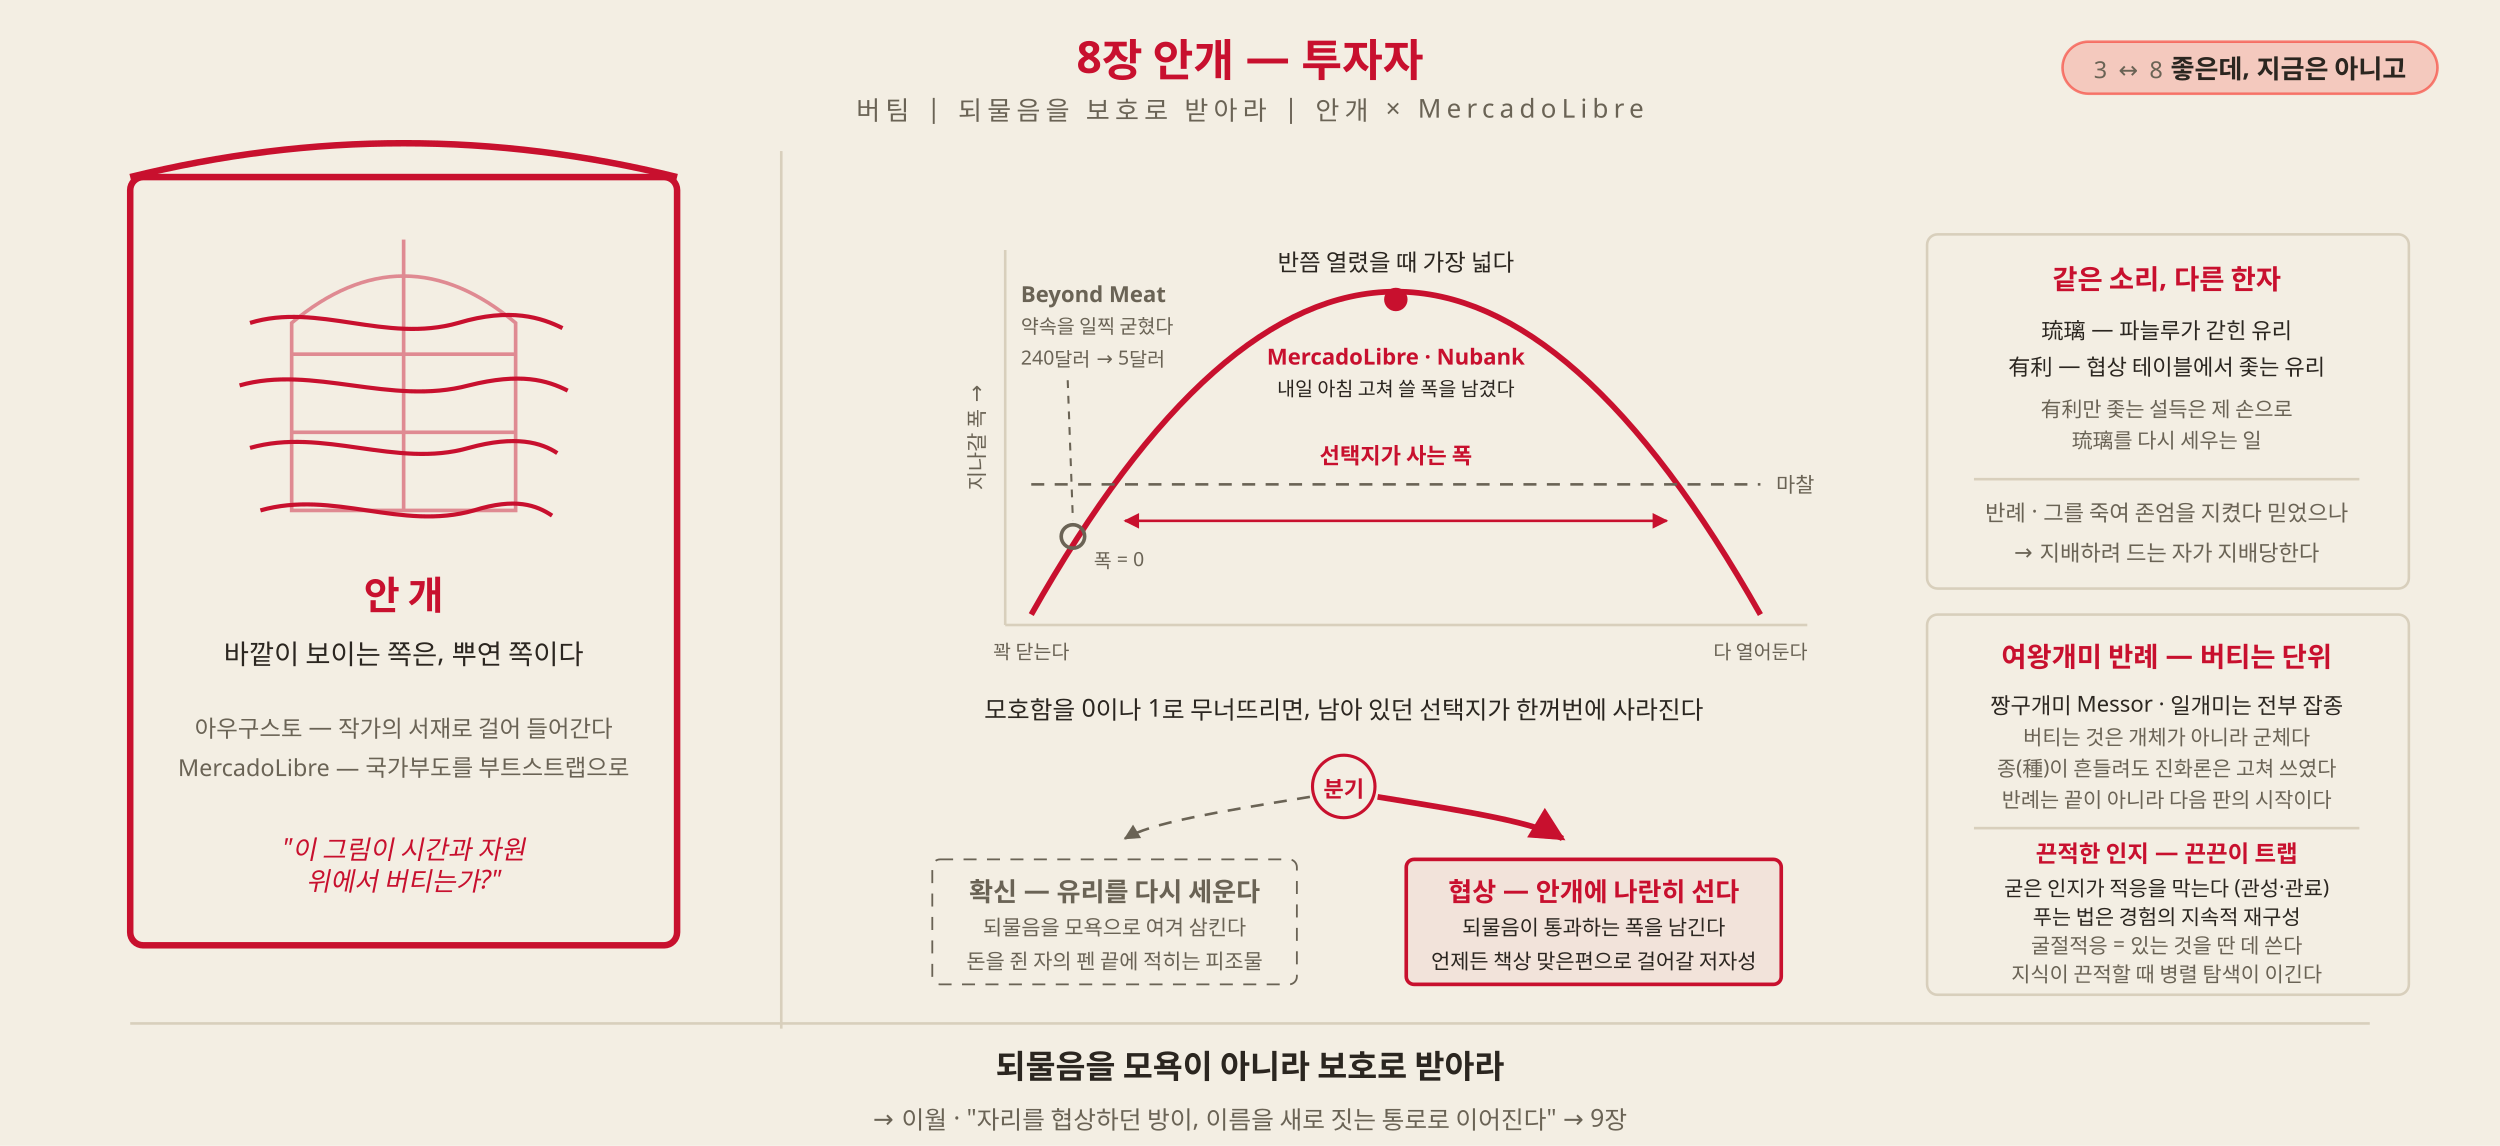
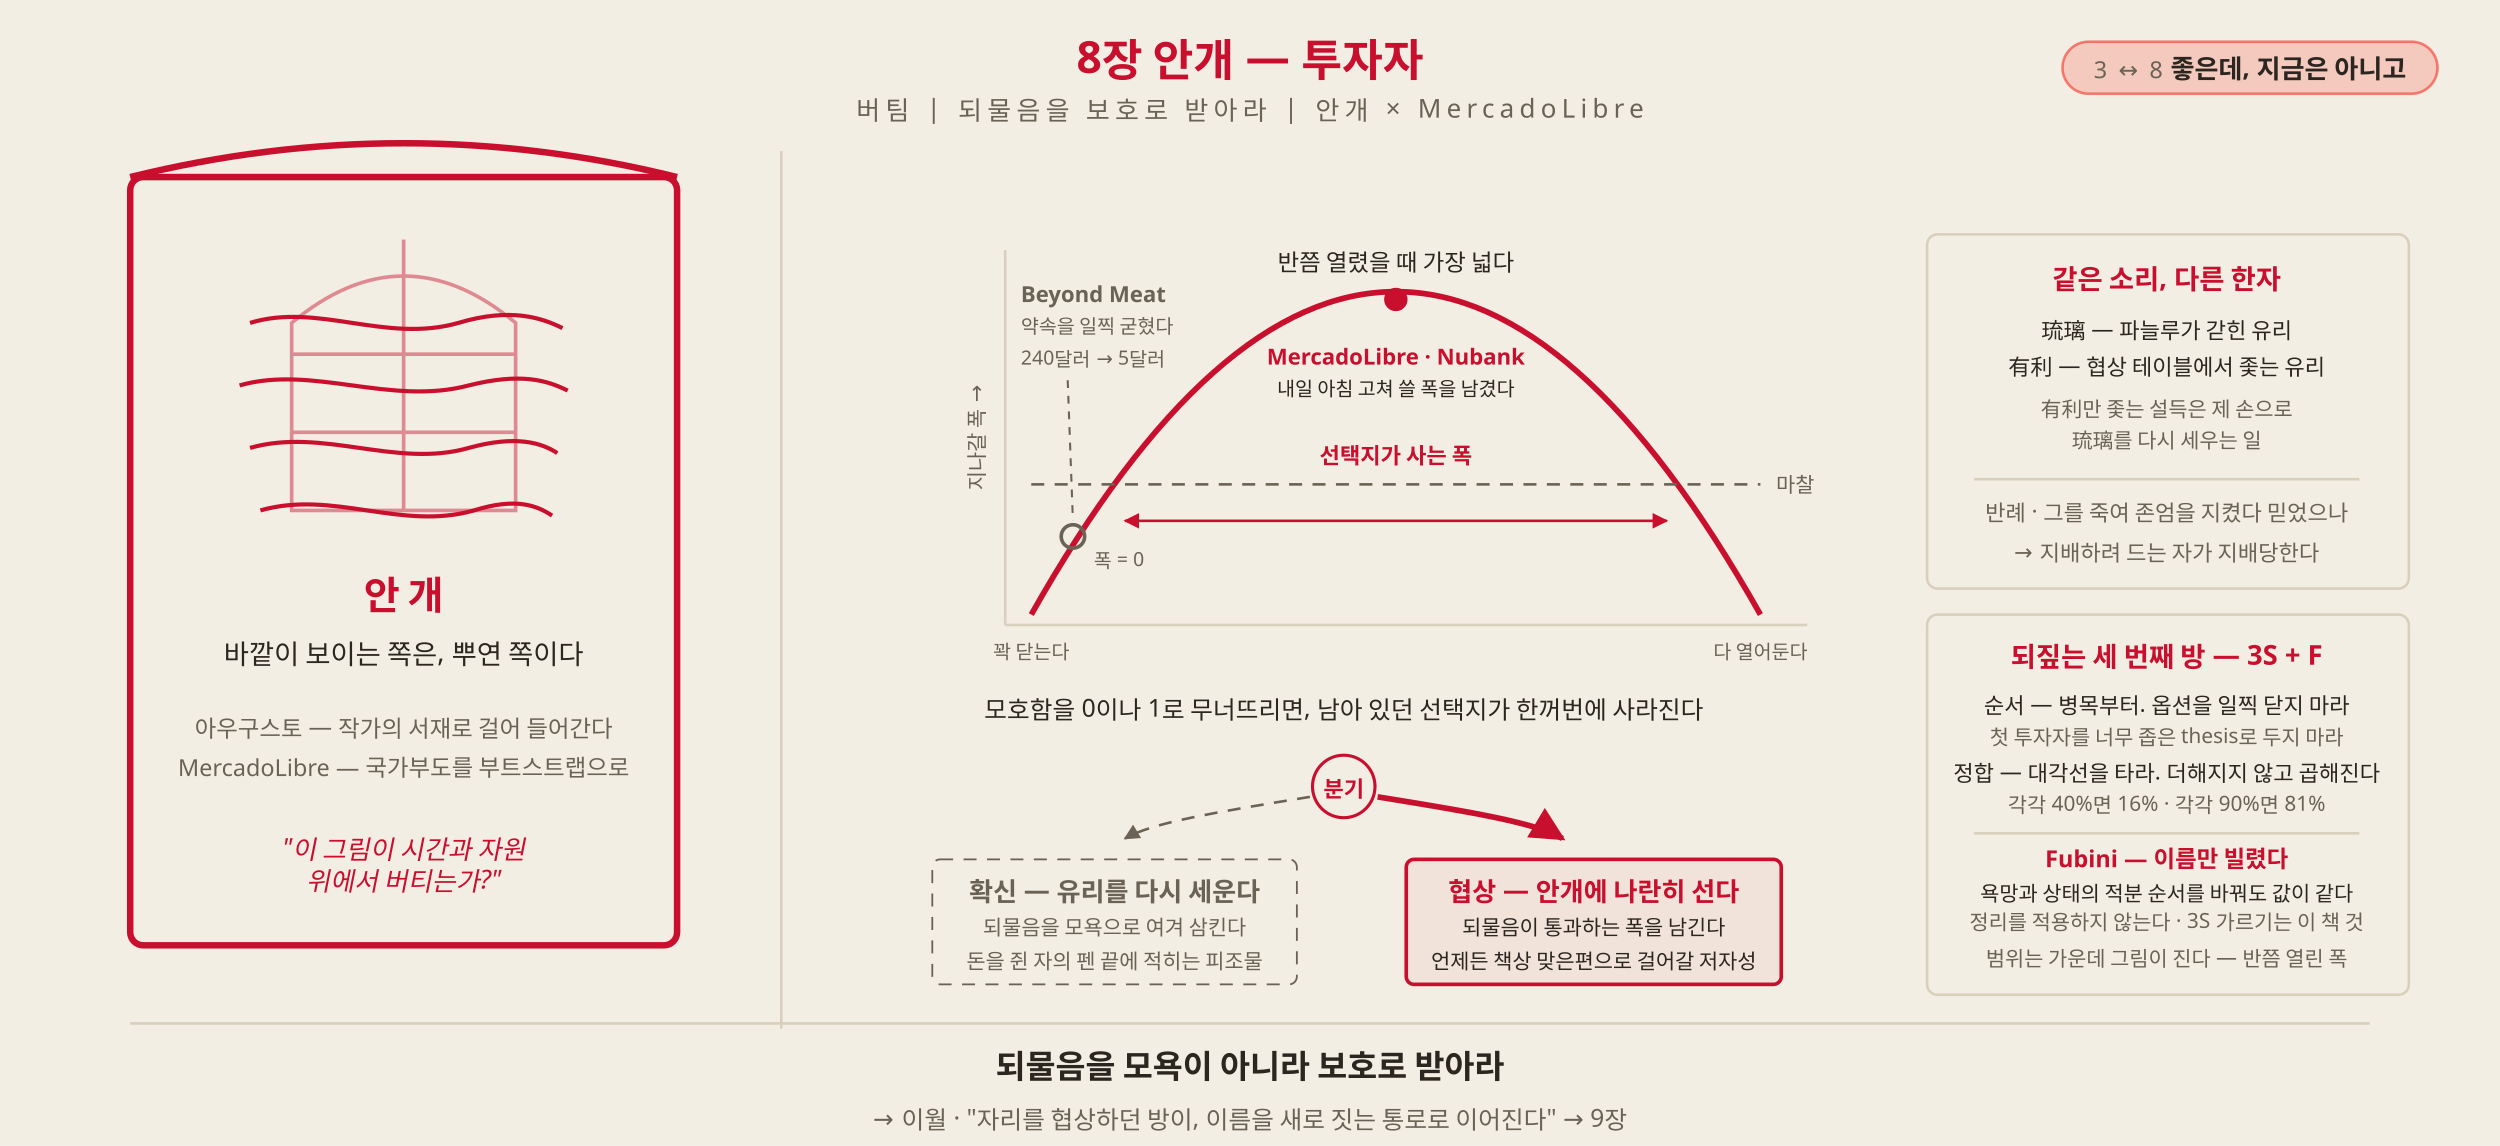
<svg xmlns="http://www.w3.org/2000/svg" viewBox="0 0 960 440" width="960" height="440">
  <style>
    text { font-family: 'Noto Sans KR', 'Apple SD Gothic Neo', sans-serif; }
    .t  { fill: #C8102E; }
    .ink{ fill: #2b2620; }
    .gy { fill: #6a6355; }
  </style>
  <rect width="960" height="440" fill="#F3EEE3" />
  <text x="480" y="28" text-anchor="middle" font-size="17" font-weight="700" class="t">8장 안개 — 투자자</text>
  <text x="480" y="46" text-anchor="middle" font-size="10" class="gy" letter-spacing="2">버팀 | 되물음을 보호로 받아라 | 안개 × MercadoLibre</text>
  <g>
    <rect x="792" y="16" width="144" height="20" rx="10" fill="#F82218" opacity="0.18" />
    <rect x="792" y="16" width="144" height="20" rx="10" fill="none" stroke="#F82218" stroke-width="1" opacity="0.55" />
    <text x="804" y="30" font-size="9" class="gy" letter-spacing="1">3 ↔ 8</text>
    <text x="924" y="30" text-anchor="end" font-size="10" font-weight="700" class="ink">좋은데, 지금은 아니고</text>
  </g>
  <rect x="50" y="68" width="210" height="295" rx="5" fill="none" stroke="#C8102E" stroke-width="2.5" />
  <path d="M 50,68 Q 155,42 260,68" fill="none" stroke="#C8102E" stroke-width="2.5" />
  <g stroke="#C8102E" fill="none" stroke-width="1.4" opacity="0.45">
    <path d="M 112 196 L 112 124 Q 155 88 198 124 L 198 196 Z" />
    <line x1="155" y1="92" x2="155" y2="196" />
    <line x1="112" y1="136" x2="198" y2="136" />
    <line x1="112" y1="166" x2="198" y2="166" />
  </g>
  <g stroke="#C8102E" fill="none" stroke-width="1.6">
    <path d="M 96 124 C 122 116, 148 132, 176 124 C 196 118, 208 122, 216 126" />
    <path d="M 92 148 C 120 140, 150 156, 180 148 C 200 143, 210 146, 218 150" />
    <path d="M 96 172 C 124 164, 152 180, 180 172 C 198 167, 208 170, 214 174" />
    <path d="M 100 196 C 128 188, 154 204, 182 196 C 198 191, 206 194, 212 198" />
  </g>
  <text x="155" y="234" text-anchor="middle" font-size="15" font-weight="700" class="t" letter-spacing="3">안개</text>
  <text x="155" y="255" text-anchor="middle" font-size="10.5" class="ink">바깥이 보이는 쪽은, 뿌연 쪽이다</text>
  <text x="155" y="283" text-anchor="middle" font-size="9" class="gy">아우구스토 — 작가의 서재로 걸어 들어간다</text>
  <text x="155" y="298" text-anchor="middle" font-size="9" class="gy">MercadoLibre — 국가부도를 부트스트랩으로</text>
  <text x="155" y="329" text-anchor="middle" font-size="10" class="t" font-style="italic">"이 그림이 시간과 자원</text>
  <text x="155" y="342" text-anchor="middle" font-size="10" class="t" font-style="italic">위에서 버티는가?"</text>
  <line x1="300" y1="58" x2="300" y2="395" stroke="#d8cfbc" stroke-width="1" />
  <defs>
    <marker id="ar" viewBox="0 0 10 10" refX="9" refY="5" markerWidth="6" markerHeight="6" orient="auto-start-reverse">
      <path d="M 0 0 L 10 5 L 0 10 z" fill="#C8102E" />
    </marker>
    <marker id="agy" viewBox="0 0 10 10" refX="9" refY="5" markerWidth="6" markerHeight="6" orient="auto-start-reverse">
      <path d="M 0 0 L 10 5 L 0 10 z" fill="#6a6355" />
    </marker>
  </defs>
  <line x1="386" y1="96" x2="386" y2="240" stroke="#d8cfbc" stroke-width="1" />
  <line x1="386" y1="240" x2="694" y2="240" stroke="#d8cfbc" stroke-width="1" />
  <text x="378" y="168" text-anchor="middle" font-size="8" class="gy" transform="rotate(-90,378,168)">지나갈 폭 →</text>
  <path d="M 396 236 Q 536 -12 676 236" fill="none" stroke="#C8102E" stroke-width="2.2" />
  <line x1="396" y1="186" x2="676" y2="186" stroke="#6a6355" stroke-width="1" stroke-dasharray="5,4" />
  <text x="682" y="189" font-size="8" class="gy">마찰</text>
  <line x1="432" y1="200" x2="640" y2="200" stroke="#C8102E" stroke-width="1" marker-start="url(#ar)" marker-end="url(#ar)" />
  <text x="536" y="178" text-anchor="middle" font-size="8.5" font-weight="700" class="t">선택지가 사는 폭</text>
  <text x="536" y="104" text-anchor="middle" font-size="9" class="ink">반쯤 열렸을 때 가장 넓다</text>
  <text x="396" y="253" text-anchor="middle" font-size="7.5" class="gy">꽉 닫는다</text>
  <text x="676" y="253" text-anchor="middle" font-size="7.5" class="gy">다 열어둔다</text>
  <circle cx="536" cy="115" r="4.5" fill="#C8102E" />
  <text x="536" y="140" text-anchor="middle" font-size="8.5" font-weight="700" class="t">MercadoLibre · Nubank</text>
  <text x="536" y="152" text-anchor="middle" font-size="7.5" class="ink">내일 아침 고쳐 쓸 폭을 남겼다</text>
  <text x="392" y="116" font-size="8.5" font-weight="700" class="gy">Beyond Meat</text>
  <text x="392" y="128" font-size="7.5" class="gy">약속을 일찍 굳혔다</text>
  <text x="392" y="140" font-size="7.5" class="gy">240달러 → 5달러</text>
  <line x1="410" y1="146" x2="412" y2="200" stroke="#6a6355" stroke-width="0.8" stroke-dasharray="3,3" />
  <circle cx="412" cy="206" r="4.5" fill="none" stroke="#6a6355" stroke-width="1.4" />
  <text x="420" y="218" font-size="7.5" class="gy">폭 = 0</text>
  <text x="516" y="276" text-anchor="middle" font-size="9.5" class="ink">모호함을 0이나 1로 무너뜨리면, 남아 있던 선택지가 한꺼번에 사라진다</text>
  <circle cx="516" cy="302" r="12" fill="none" stroke="#C8102E" stroke-width="1.2" />
  <text x="516" y="306" text-anchor="middle" font-size="8.5" font-weight="700" class="t">분기</text>
  <path d="M 503 306 C 466 312, 442 316, 432 322" fill="none" stroke="#6a6355" stroke-width="1" stroke-dasharray="5,4" marker-end="url(#agy)" />
  <rect x="358" y="330" width="140" height="48" rx="3" fill="none" stroke="#6a6355" stroke-width="0.7" stroke-dasharray="5,4" />
  <text x="428" y="346" text-anchor="middle" font-size="10" font-weight="700" class="gy">확신 — 유리를 다시 세운다</text>
  <text x="428" y="359" text-anchor="middle" font-size="8" class="gy">되물음을 모욕으로 여겨 삼킨다</text>
  <text x="428" y="372" text-anchor="middle" font-size="8" class="gy">돈을 쥔 자의 펜 끝에 적히는 피조물</text>
  <path d="M 529 306 C 566 312, 590 316, 600 322" fill="none" stroke="#C8102E" stroke-width="2.2" marker-end="url(#ar)" />
  <rect x="540" y="330" width="144" height="48" rx="3" fill="#C8102E" fill-opacity="0.05" stroke="#C8102E" stroke-width="1.4" />
  <text x="612" y="346" text-anchor="middle" font-size="10" font-weight="700" class="t">협상 — 안개에 나란히 선다</text>
  <text x="612" y="359" text-anchor="middle" font-size="8" class="ink">되물음이 통과하는 폭을 남긴다</text>
  <text x="612" y="372" text-anchor="middle" font-size="8" class="ink">언제든 책상 맞은편으로 걸어갈 저자성</text>
  <rect x="740" y="90" width="185" height="136" rx="4" fill="none" stroke="#d8cfbc" stroke-width="1" />
  <text x="832" y="111" text-anchor="middle" font-size="10.5" font-weight="700" class="t">같은 소리, 다른 한자</text>
  <text x="832" y="130" text-anchor="middle" font-size="8.5" class="ink">琉璃 — 파늘루가 갇힌 유리</text>
  <text x="832" y="144" text-anchor="middle" font-size="8.5" class="ink">有利 — 협상 테이블에서 좇는 유리</text>
  <text x="832" y="160" text-anchor="middle" font-size="8" class="gy">有利만 좇는 설득은 제 손으로</text>
  <text x="832" y="172" text-anchor="middle" font-size="8" class="gy">琉璃를 다시 세우는 일</text>
  <line x1="758" y1="184" x2="906" y2="184" stroke="#d8cfbc" stroke-width="1" />
  <text x="832" y="200" text-anchor="middle" font-size="8.5" class="gy">반례 · 그를 죽여 존엄을 지켰다 믿었으나</text>
  <text x="832" y="215" text-anchor="middle" font-size="8.5" class="gy">→ 지배하려 드는 자가 지배당한다</text>
  <rect x="740" y="236" width="185" height="146" rx="4" fill="none" stroke="#d8cfbc" stroke-width="1" />
-   <text x="832" y="256" text-anchor="middle" font-size="10.5" font-weight="700" class="t">여왕개미 반례 — 버티는 단위</text>
-   <text x="832" y="274" text-anchor="middle" font-size="8.5" class="ink">짱구개미 Messor · 일개미는 전부 잡종</text>
-   <text x="832" y="286" text-anchor="middle" font-size="8" class="gy">버티는 것은 개체가 아니라 군체다</text>
-   <text x="832" y="298" text-anchor="middle" font-size="8" class="gy">종(種)이 흔들려도 진화론은 고쳐 쓰였다</text>
-   <text x="832" y="310" text-anchor="middle" font-size="8" class="gy">반례는 끝이 아니라 다음 판의 시작이다</text>
-   <line x1="758" y1="318" x2="906" y2="318" stroke="#d8cfbc" stroke-width="1" />
-   <text x="832" y="331" text-anchor="middle" font-size="9" font-weight="700" class="t">끈적한 인지 — 끈끈이 트랩</text>
-   <text x="832" y="344" text-anchor="middle" font-size="8" class="ink">굳은 인지가 적응을 막는다 (관성·관료)</text>
-   <text x="832" y="355" text-anchor="middle" font-size="8" class="ink">푸는 법은 경험의 지속적 재구성</text>
-   <text x="832" y="366" text-anchor="middle" font-size="8" class="gy">굴절적응 = 있는 것을 딴 데 쓴다</text>
-   <text x="832" y="377" text-anchor="middle" font-size="8" class="gy">지식이 끈적할 때 병렬 탐색이 이긴다</text>
+   <text x="832" y="256" text-anchor="middle" font-size="10.5" font-weight="700" class="t">되짚는 세 번째 방 — 3S + F</text>
+   <text x="832" y="274" text-anchor="middle" font-size="8.5" class="ink">순서 — 병목부터. 옵션을 일찍 닫지 마라</text>
+   <text x="832" y="286" text-anchor="middle" font-size="8" class="gy">첫 투자자를 너무 좁은 thesis로 두지 마라</text>
+   <text x="832" y="300" text-anchor="middle" font-size="8.5" class="ink">정합 — 대각선을 타라. 더해지지 않고 곱해진다</text>
+   <text x="832" y="312" text-anchor="middle" font-size="8" class="gy">각각 40%면 16% · 각각 90%면 81%</text>
+   <line x1="758" y1="320" x2="906" y2="320" stroke="#d8cfbc" stroke-width="1" />
+   <text x="832" y="333" text-anchor="middle" font-size="9" font-weight="700" class="t">Fubini — 이름만 빌렸다</text>
+   <text x="832" y="346" text-anchor="middle" font-size="8" class="ink">욕망과 상태의 적분 순서를 바꿔도 값이 같다</text>
+   <text x="832" y="357" text-anchor="middle" font-size="8" class="gy">정리를 적용하지 않는다 · 3S 가르기는 이 책 것</text>
+   <text x="832" y="371" text-anchor="middle" font-size="8" class="gy">범위는 가운데 그림이 진다 — 반쯤 열린 폭</text>
  <line x1="50" y1="393" x2="910" y2="393" stroke="#d8cfbc" stroke-width="1" />
  <text x="480" y="414" text-anchor="middle" font-size="12.5" font-weight="700" class="ink">되물음을 모욕이 아니라 보호로 받아라</text>
  <text x="480" y="433" text-anchor="middle" font-size="9.5" class="gy">→ 이월 · "자리를 협상하던 방이, 이름을 새로 짓는 통로로 이어진다" → 9장</text>
</svg>
